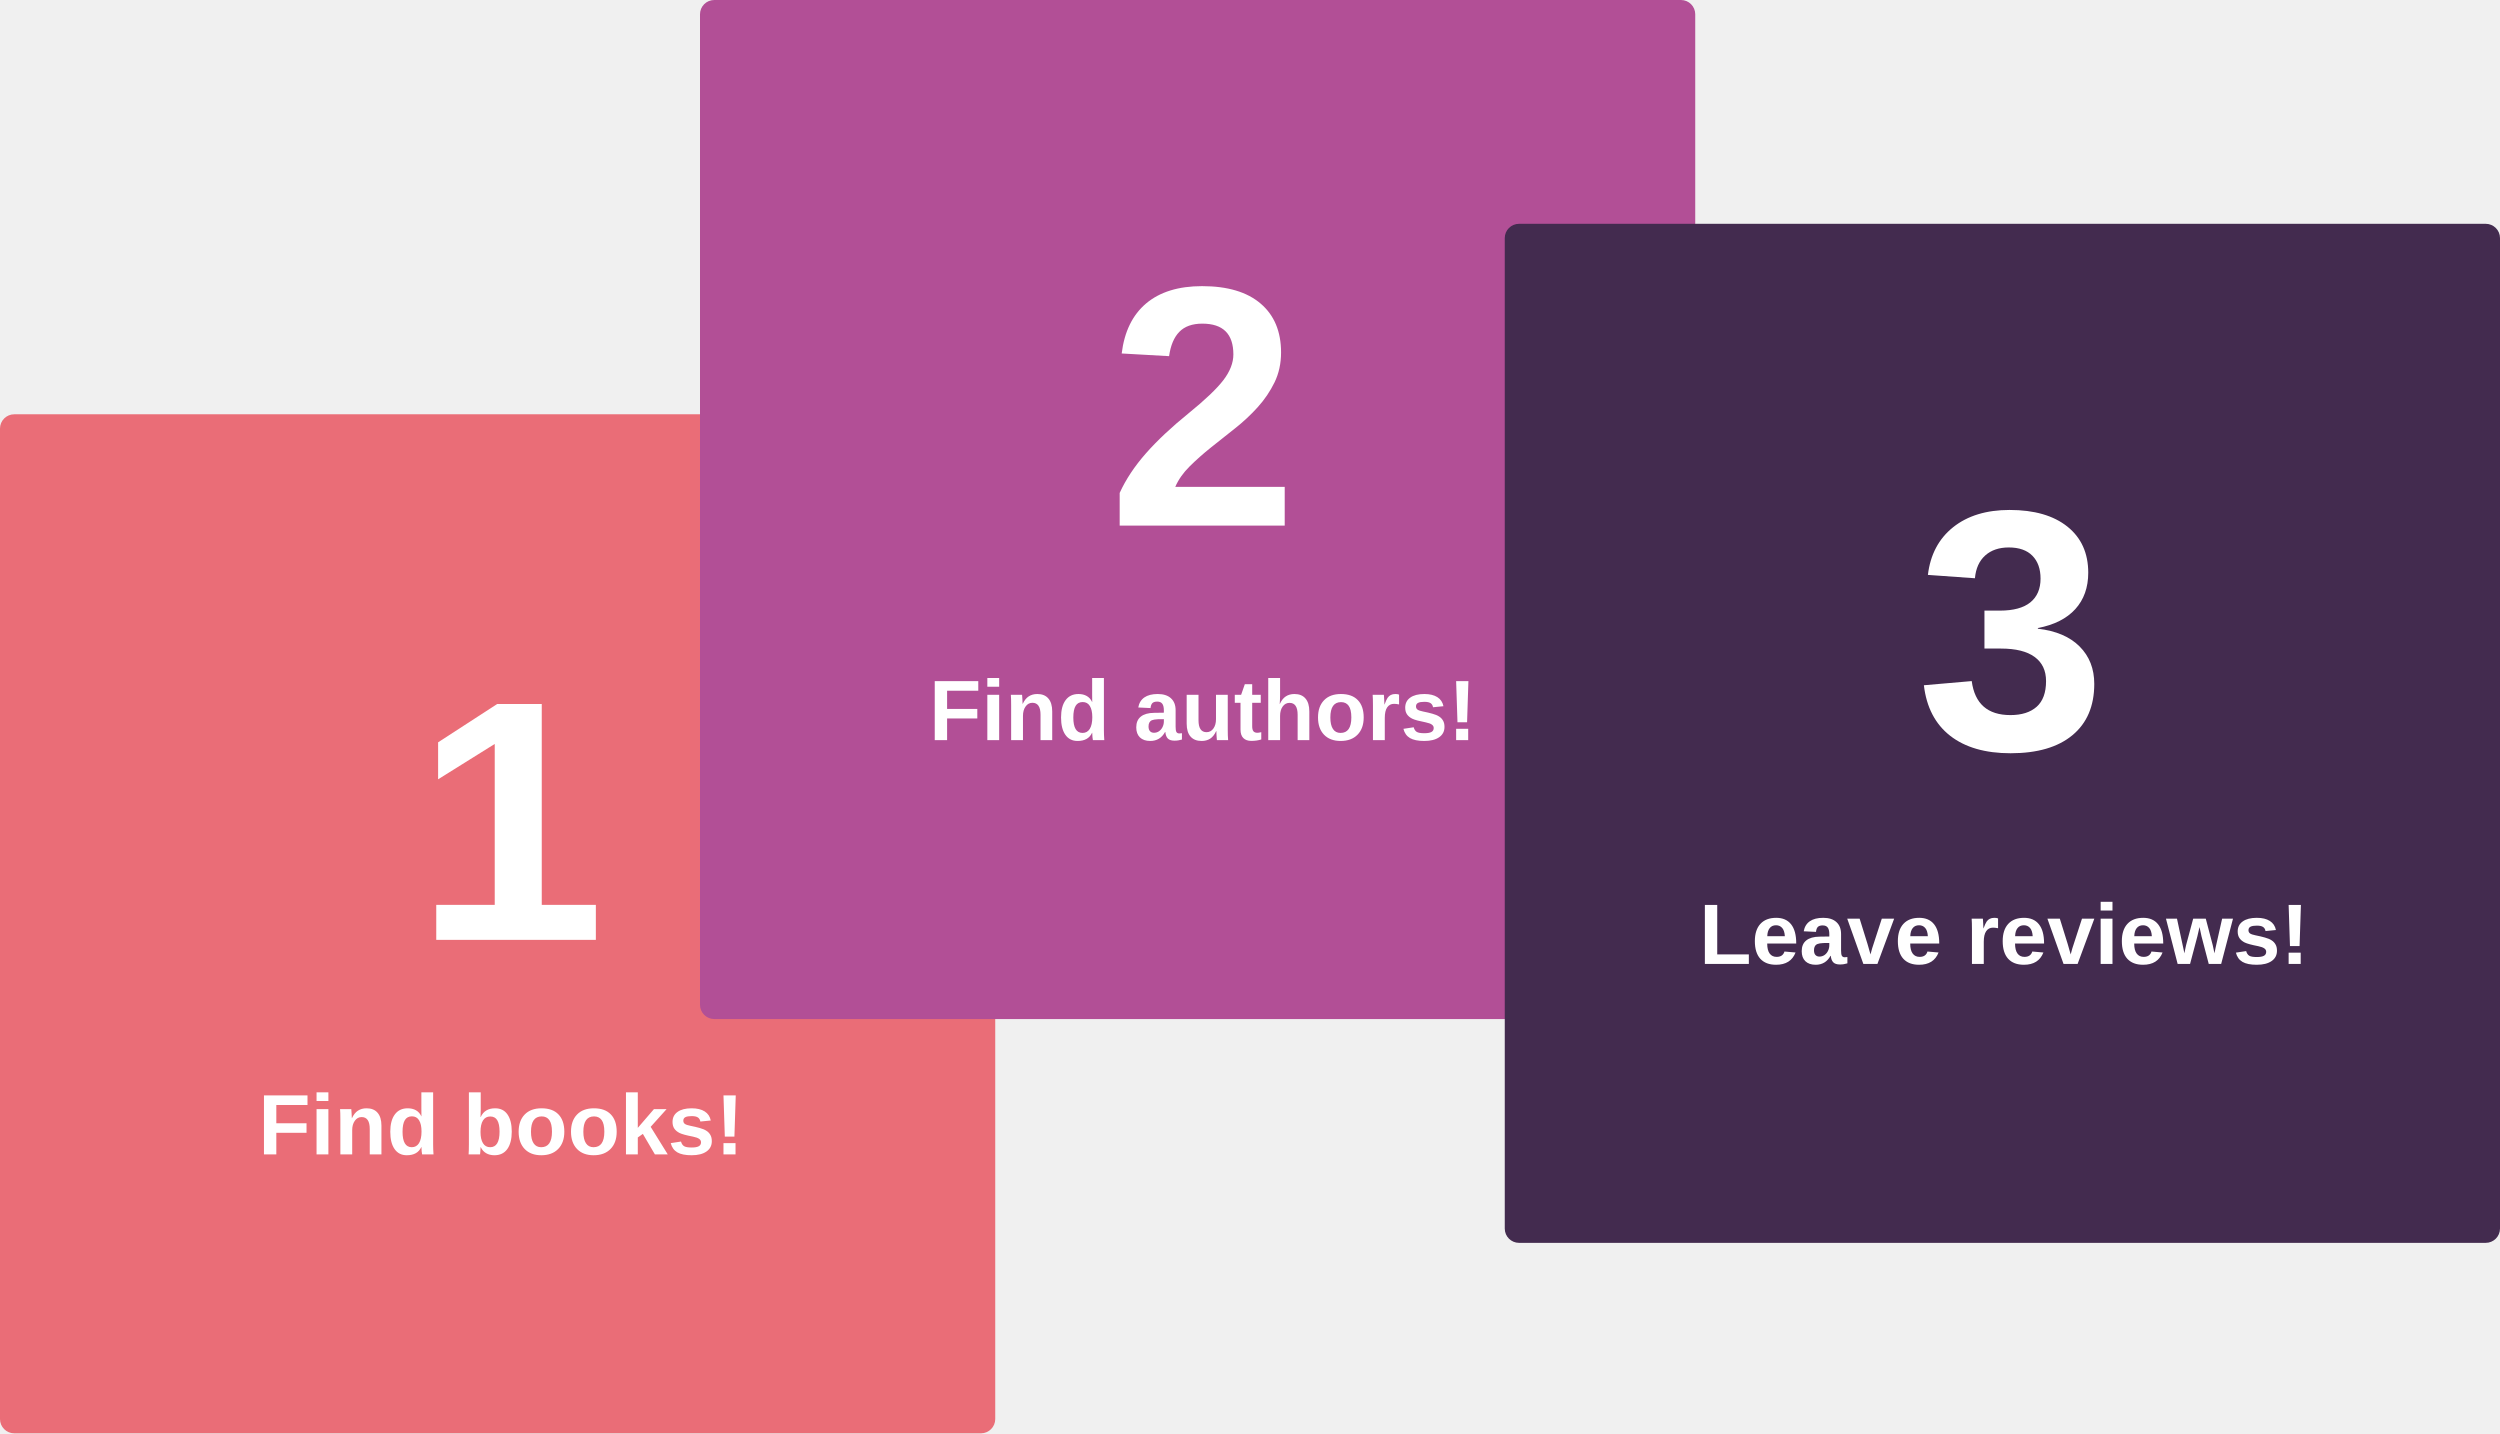
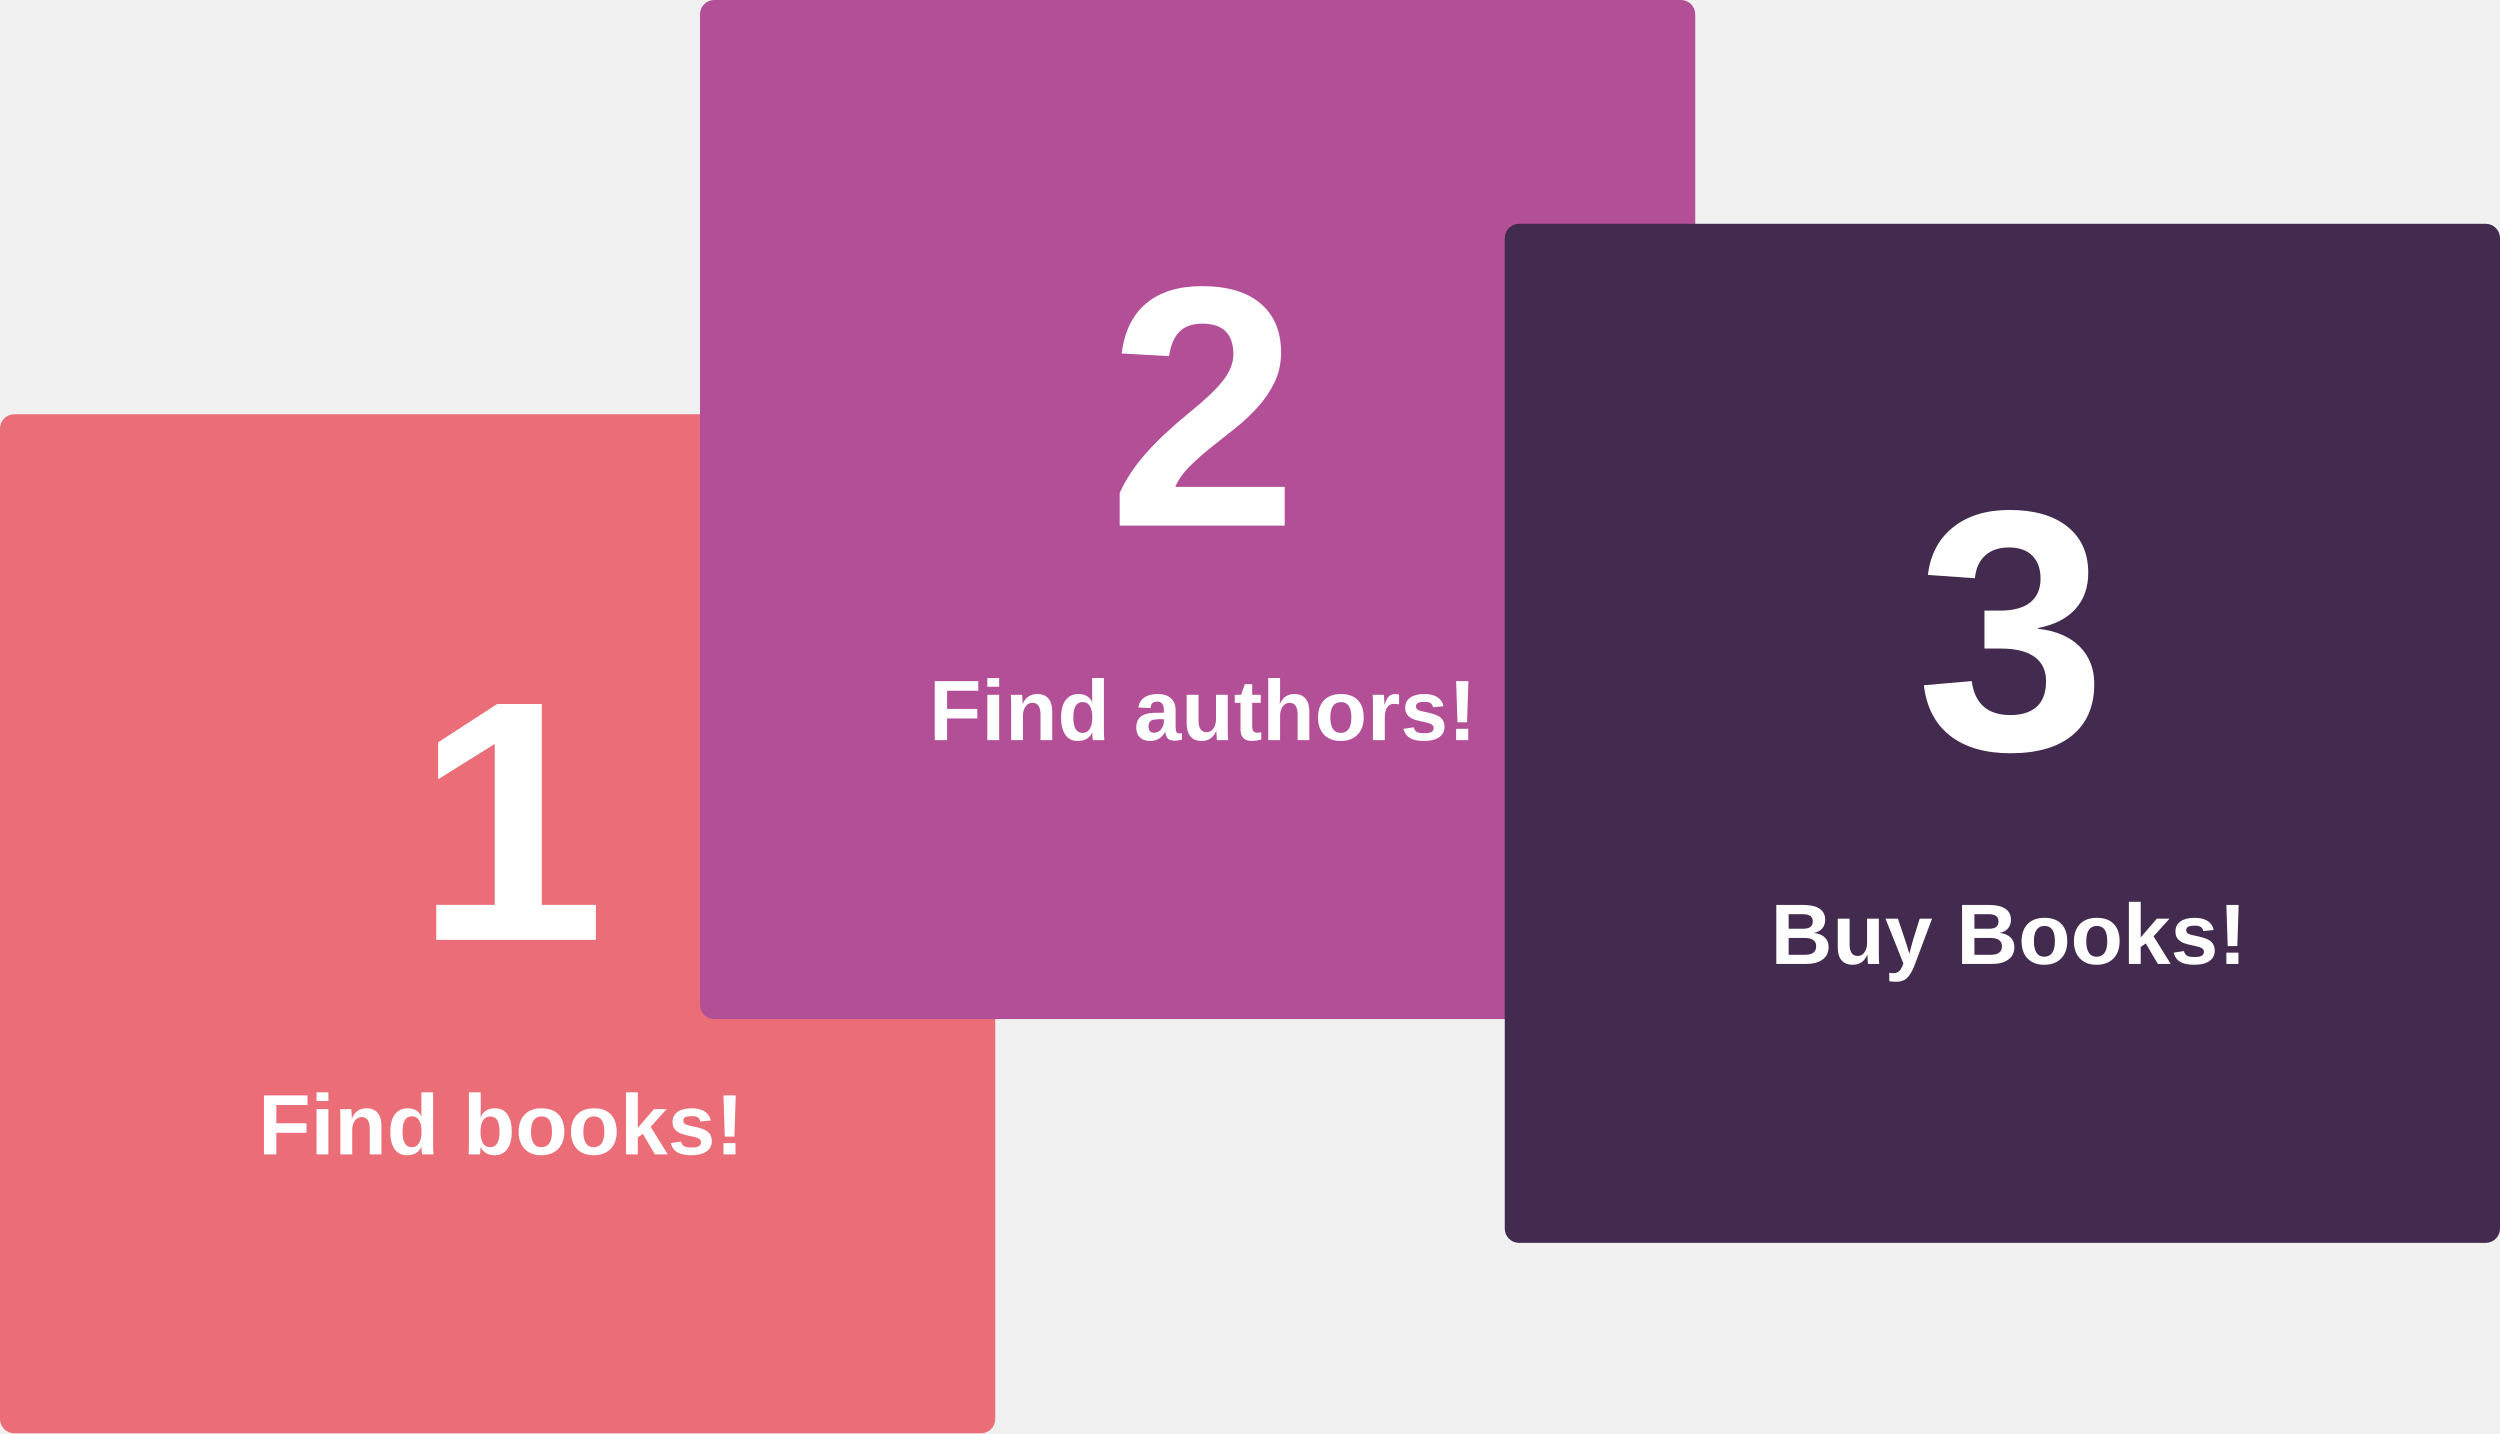
<svg xmlns="http://www.w3.org/2000/svg" width="525px" height="301px" viewBox="0 0 525 301" version="1.1">
  <defs />
  <g id="Welcome" stroke="none" stroke-width="1" fill="none" fill-rule="evenodd">
    <g id="Desktop-HD---Index" transform="translate(-621, -232)">
      <g id="Steps" transform="translate(621, 232)">
        <g id="1" transform="translate(0, 87)">
          <rect id="Rectangle-2" fill="#EA6D77" x="0" y="0" width="209" height="214" rx="3" />
          <text id="Find-books!" font-family="Arial-BoldMT, Arial" font-size="18" font-weight="bold" fill="#FFFFFF">
            <tspan x="54.232" y="155.426">Find books!</tspan>
          </text>
          <text font-family="Arial-BoldMT, Arial" font-size="72" font-weight="bold" fill="#FFFFFF">
            <tspan x="87.083" y="110.372">1</tspan>
          </text>
        </g>
        <g id="2" transform="translate(147, 0)">
          <rect id="Rectangle-2-Copy" fill="#B24F96" x="0" y="0" width="209" height="214" rx="3" />
          <text font-family="Arial-BoldMT, Arial" font-size="72" font-weight="bold" fill="#FFFFFF">
            <tspan x="85.632" y="110.372">2</tspan>
          </text>
          <text id="Find-authors!" font-family="Arial-BoldMT, Arial" font-size="18" font-weight="bold" fill="#FFFFFF">
            <tspan x="48.095" y="155.426">Find authors!</tspan>
          </text>
        </g>
        <g id="3" transform="translate(316, 47)">
          <rect id="Rectangle-2-Copy-2" fill="#432B4F" x="0" y="0" width="209" height="214" rx="3" />
          <text font-family="Arial-BoldMT, Arial" font-size="72" font-weight="bold" fill="#FFFFFF">
            <tspan x="86.358" y="110.372">3</tspan>
          </text>
          <text id="Leave-reviews!" font-family="Arial-BoldMT, Arial" font-size="18" font-weight="bold" fill="#FFFFFF">
-             <tspan x="40.821" y="155.426">Leave reviews!</tspan>
+             <tspan x="55.821" y="155.426">Buy Books!</tspan>
          </text>
        </g>
      </g>
    </g>
  </g>
</svg>
